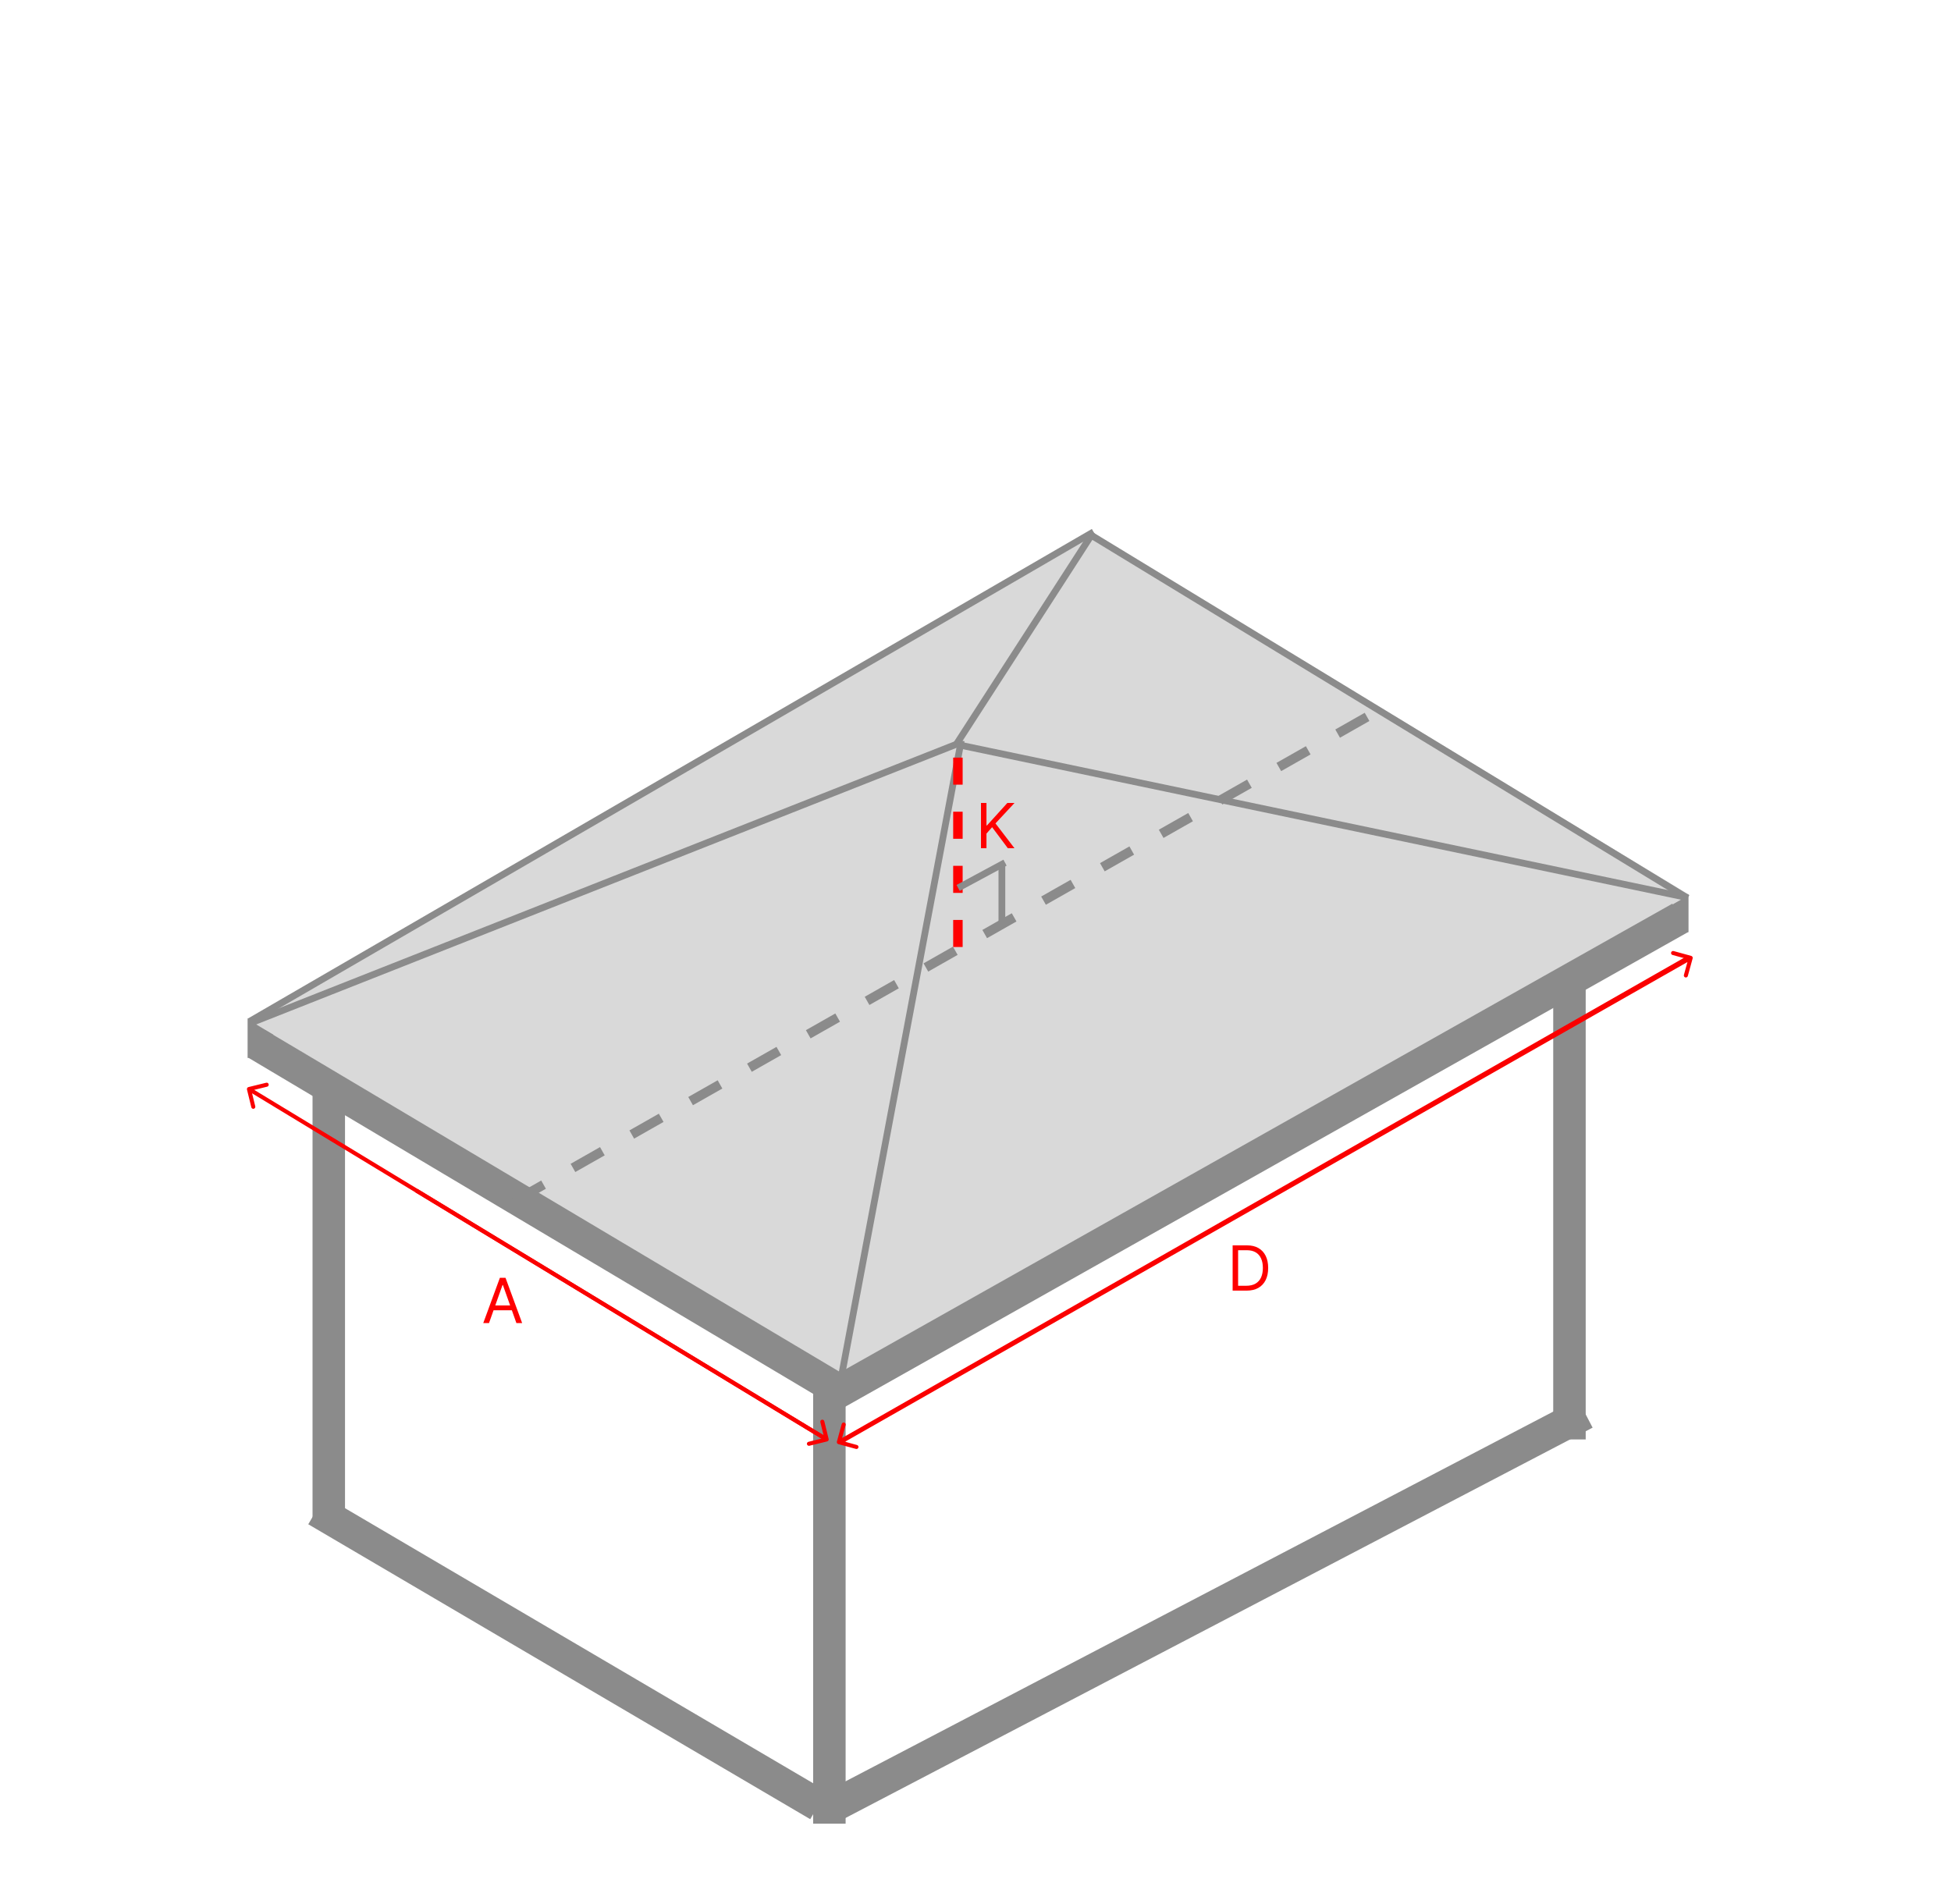
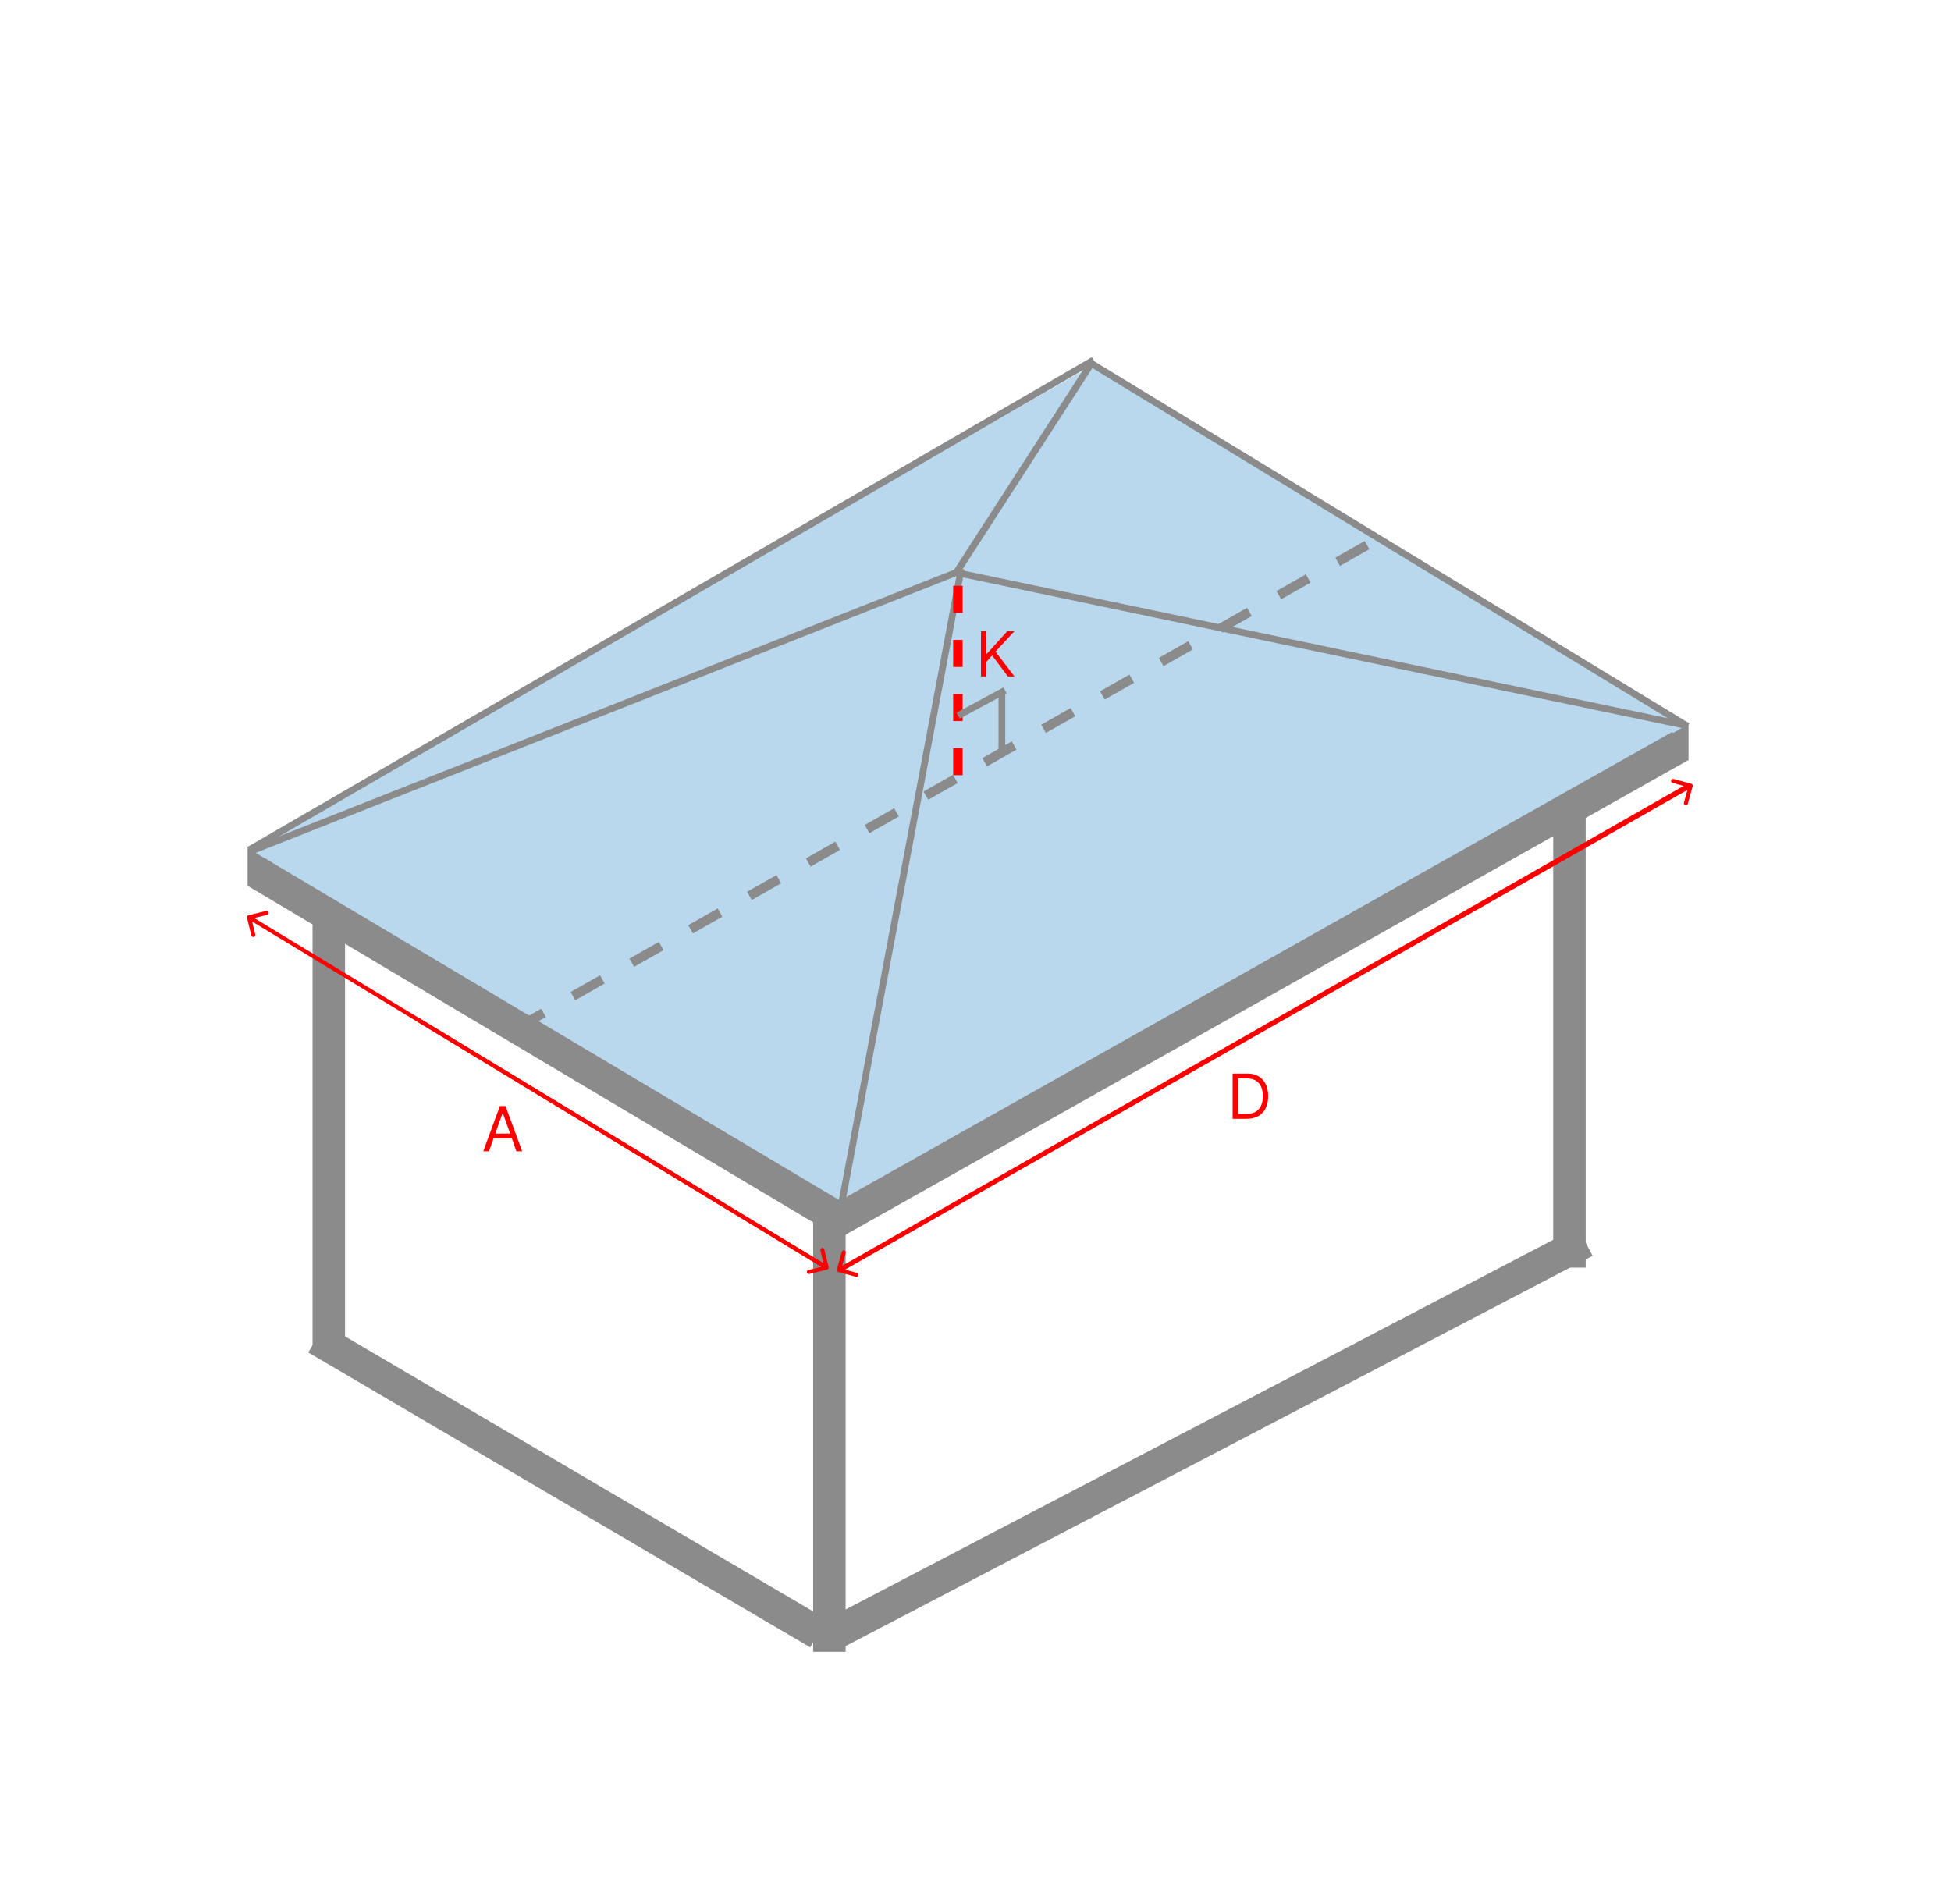
<svg xmlns="http://www.w3.org/2000/svg" width="1442" height="1407" viewBox="0 0 1442 1407" fill="none">
-   <rect x="183" y="753" width="19" height="29" fill="#8B8B8B" />
-   <rect x="1230" y="662" width="18" height="27" fill="#8B8B8B" />
-   <path d="M183.065 753.391L809.566 395.391L1248.57 661.484L622.066 1019.48L183.065 753.391Z" fill="#D9D9D9" />
-   <path d="M725.051 627V593.545H729.102V610.142H729.494L744.523 593.545H749.815L735.767 608.639L749.815 627H744.915L733.284 611.449L729.102 616.153V627H725.051Z" fill="#FF0000" />
-   <line x1="705.9" y1="551.644" x2="807.9" y2="393.644" stroke="#8B8B8B" stroke-width="5" />
-   <line x1="708.513" y1="550.553" x2="1247.51" y2="663.553" stroke="#8B8B8B" stroke-width="5" />
-   <line x1="805.3" y1="394.864" x2="1247.3" y2="663.864" stroke="#8B8B8B" stroke-width="5" />
-   <line x1="808.255" y1="393.162" x2="184.254" y2="755.162" stroke="#8B8B8B" stroke-width="5" />
-   <line x1="708.919" y1="549.325" x2="184.919" y2="756.325" stroke="#8B8B8B" stroke-width="5" />
-   <line x1="614.003" y1="1024.07" x2="189.72" y2="771.549" stroke="#8B8B8B" stroke-width="24" />
-   <line x1="604.921" y1="1334.35" x2="233.921" y2="1116.35" stroke="#8B8B8B" stroke-width="24" />
-   <line x1="710.457" y1="547.463" x2="622.457" y2="1014.46" stroke="#8B8B8B" stroke-width="5" />
-   <line x1="1241.89" y1="678.456" x2="616.889" y2="1030.46" stroke="#8B8B8B" stroke-width="24" />
-   <line x1="1171.56" y1="1044.64" x2="616.557" y2="1334.64" stroke="#8B8B8B" stroke-width="24" />
-   <path d="M380 888L1012 529" stroke="#8B8B8B" stroke-width="7" stroke-dasharray="25 25" />
-   <path d="M708 700L708 547" stroke="#FF0000" stroke-width="7" stroke-dasharray="20 20" />
-   <path d="M708.18 656.344L742.819 637.658" stroke="#8B8B8B" stroke-width="5" />
-   <line x1="740.5" y1="682" x2="740.5" y2="638" stroke="#8B8B8B" stroke-width="5" />
-   <line x1="243" y1="805" x2="243" y2="1124" stroke="#8B8B8B" stroke-width="24" />
-   <line x1="613" y1="1014" x2="613" y2="1348" stroke="#8B8B8B" stroke-width="24" />
-   <line x1="1160" y1="724" x2="1160" y2="1064" stroke="#8B8B8B" stroke-width="24" />
-   <path d="M1251.05 708.419C1251.27 707.62 1250.8 706.795 1250 706.576L1236.99 703.004C1236.19 702.785 1235.36 703.255 1235.14 704.054C1234.92 704.852 1235.39 705.678 1236.19 705.897L1247.76 709.072L1244.59 720.645C1244.37 721.444 1244.84 722.27 1245.64 722.489C1246.44 722.708 1247.26 722.238 1247.48 721.439L1251.05 708.419ZM621.744 1067.3L1250.35 709.326L1248.86 706.719L620.26 1064.69L621.744 1067.3Z" fill="#FA0000" />
-   <path d="M618.557 1065.61C618.338 1066.41 618.809 1067.23 619.608 1067.45L632.628 1071.01C633.427 1071.23 634.252 1070.76 634.471 1069.96C634.689 1069.16 634.219 1068.34 633.42 1068.12L621.846 1064.95L625.014 1053.38C625.232 1052.58 624.762 1051.75 623.963 1051.53C623.164 1051.32 622.339 1051.79 622.12 1052.58L618.557 1065.61ZM1246.86 706.724L619.261 1064.7L620.747 1067.31L1248.35 709.33L1246.86 706.724Z" fill="#FA0000" />
-   <path d="M921.375 954H911.051V920.545H921.832C925.078 920.545 927.855 921.215 930.163 922.555C932.472 923.883 934.242 925.795 935.472 928.288C936.703 930.771 937.318 933.744 937.318 937.207C937.318 940.692 936.697 943.692 935.456 946.208C934.214 948.713 932.407 950.64 930.033 951.991C927.659 953.33 924.773 954 921.375 954ZM915.102 950.406H921.114C923.88 950.406 926.172 949.873 927.991 948.805C929.809 947.738 931.165 946.219 932.058 944.248C932.951 942.277 933.398 939.93 933.398 937.207C933.398 934.507 932.957 932.182 932.075 930.232C931.192 928.272 929.875 926.769 928.121 925.724C926.368 924.667 924.185 924.139 921.571 924.139H915.102V950.406Z" fill="#FF0000" />
-   <path d="M183.643 803.544C182.839 803.741 182.346 804.553 182.543 805.358L185.754 818.47C185.951 819.275 186.764 819.768 187.568 819.571C188.373 819.373 188.865 818.561 188.668 817.757L185.814 806.101L197.469 803.247C198.274 803.05 198.767 802.238 198.57 801.433C198.372 800.628 197.56 800.136 196.756 800.333L183.643 803.544ZM611.778 1062.72L184.778 803.719L183.222 806.284L610.222 1065.28L611.778 1062.72Z" fill="#FA0000" />
-   <path d="M611.356 1065.46C612.161 1065.26 612.653 1064.45 612.456 1063.64L609.245 1050.53C609.048 1049.72 608.236 1049.23 607.431 1049.43C606.627 1049.63 606.134 1050.44 606.331 1051.24L609.186 1062.9L597.53 1065.75C596.725 1065.95 596.233 1066.76 596.43 1067.57C596.627 1068.37 597.439 1068.86 598.244 1068.67L611.356 1065.46ZM306.955 881.333L610.221 1065.28L611.777 1062.72L308.51 878.768L306.955 881.333Z" fill="#FA0000" />
-   <path d="M361.423 978H357.176L369.46 944.545H373.642L385.926 978H381.679L371.682 949.838H371.42L361.423 978ZM362.991 964.932H380.111V968.526H362.991V964.932Z" fill="#FF0000" />
+   <rect x="183" y="626" width="19" height="29" fill="#8B8B8B" />
+   <rect x="1230" y="535" width="18" height="27" fill="#8B8B8B" />
+   <path d="M183.065 626.848L809.566 268.848L1248.57 534.941L622.066 892.942L183.065 626.848Z" fill="#B9D8ED" />
+   <path d="M725.051 500V466.545H729.102V483.142H729.494L744.523 466.545H749.815L735.767 481.639L749.815 500H744.915L733.284 484.449L729.102 489.153V500H725.051Z" fill="#FF0000" />
+   <line x1="705.9" y1="424.644" x2="807.9" y2="266.644" stroke="#8B8B8B" stroke-width="5" />
+   <line x1="708.513" y1="423.553" x2="1247.51" y2="536.553" stroke="#8B8B8B" stroke-width="5" />
+   <line x1="805.3" y1="267.864" x2="1247.3" y2="536.864" stroke="#8B8B8B" stroke-width="5" />
+   <line x1="808.255" y1="266.162" x2="184.254" y2="628.162" stroke="#8B8B8B" stroke-width="5" />
+   <line x1="708.919" y1="422.325" x2="184.919" y2="629.325" stroke="#8B8B8B" stroke-width="5" />
+   <line x1="614.003" y1="897.312" x2="189.72" y2="644.787" stroke="#8B8B8B" stroke-width="24" />
+   <line x1="604.921" y1="1207.35" x2="233.921" y2="989.346" stroke="#8B8B8B" stroke-width="24" />
+   <line x1="710.457" y1="420.463" x2="622.457" y2="887.463" stroke="#8B8B8B" stroke-width="5" />
+   <line x1="1241.89" y1="551.456" x2="616.889" y2="903.456" stroke="#8B8B8B" stroke-width="24" />
+   <line x1="1171.56" y1="917.636" x2="616.557" y2="1207.64" stroke="#8B8B8B" stroke-width="24" />
+   <path d="M380 761L1012 402" stroke="#8B8B8B" stroke-width="7" stroke-dasharray="25 25" />
+   <path d="M708 573L708 420" stroke="#FF0000" stroke-width="7" stroke-dasharray="20 20" />
+   <path d="M708.18 529L742.819 510.314" stroke="#8B8B8B" stroke-width="5" />
+   <line x1="740.5" y1="555" x2="740.5" y2="511" stroke="#8B8B8B" stroke-width="5" />
+   <line x1="243" y1="678" x2="243" y2="997" stroke="#8B8B8B" stroke-width="24" />
+   <line x1="613" y1="887" x2="613" y2="1221" stroke="#8B8B8B" stroke-width="24" />
+   <line x1="1160" y1="597" x2="1160" y2="937" stroke="#8B8B8B" stroke-width="24" />
+   <path d="M1251.05 581.197C1251.27 580.398 1250.8 579.572 1250 579.353L1236.99 575.781C1236.19 575.562 1235.36 576.032 1235.14 576.831C1234.92 577.63 1235.39 578.455 1236.19 578.674L1247.76 581.849L1244.59 593.423C1244.37 594.222 1244.84 595.047 1245.64 595.266C1246.44 595.485 1247.26 595.015 1247.48 594.216L1251.05 581.197ZM621.744 940.079L1250.35 582.103L1248.86 579.496L620.26 937.472L621.744 940.079Z" fill="#FA0000" />
+   <path d="M618.557 938.384C618.338 939.183 618.809 940.008 619.608 940.227L632.628 943.79C633.427 944.009 634.252 943.538 634.471 942.739C634.689 941.94 634.219 941.115 633.42 940.896L621.846 937.729L625.014 926.154C625.232 925.355 624.762 924.53 623.963 924.311C623.164 924.092 622.339 924.563 622.12 925.362L618.557 938.384ZM1246.86 579.502L619.261 937.477L620.747 940.083L1248.35 582.108L1246.86 579.502Z" fill="#FA0000" />
+   <path d="M921.375 827H911.051V793.545H921.832C925.078 793.545 927.855 794.215 930.163 795.555C932.472 796.883 934.242 798.795 935.472 801.288C936.703 803.771 937.318 806.744 937.318 810.207C937.318 813.692 936.697 816.692 935.456 819.208C934.214 821.713 932.407 823.64 930.033 824.991C927.659 826.33 924.773 827 921.375 827ZM915.102 823.406H921.114C923.88 823.406 926.172 822.873 927.991 821.805C929.809 820.738 931.165 819.219 932.058 817.248C932.951 815.277 933.398 812.93 933.398 810.207C933.398 807.507 932.957 805.182 932.075 803.232C931.192 801.272 929.875 799.769 928.121 798.724C926.368 797.667 924.185 797.139 921.571 797.139H915.102V823.406Z" fill="#FF0000" />
+   <path d="M183.643 676.544C182.839 676.741 182.346 677.553 182.543 678.358L185.754 691.47C185.951 692.275 186.764 692.768 187.568 692.571C188.373 692.373 188.865 691.561 188.668 690.757L185.814 679.101L197.469 676.247C198.274 676.05 198.767 675.238 198.57 674.433C198.372 673.628 197.56 673.136 196.756 673.333L183.643 676.544ZM611.778 935.717L184.778 676.719L183.222 679.284L610.222 938.283L611.778 935.717Z" fill="#FA0000" />
+   <path d="M611.356 938.456C612.161 938.259 612.653 937.447 612.456 936.642L609.245 923.53C609.048 922.725 608.236 922.232 607.431 922.429C606.627 922.627 606.134 923.439 606.331 924.243L609.186 935.899L597.53 938.753C596.725 938.95 596.233 939.762 596.43 940.567C596.627 941.372 597.439 941.864 598.244 941.667L611.356 938.456ZM306.955 754.333L610.221 938.281L611.777 935.716L308.51 751.768L306.955 754.333Z" fill="#FA0000" />
+   <path d="M361.423 851H357.176L369.46 817.545H373.642L385.926 851H381.679L371.682 822.838H371.42L361.423 851ZM362.991 837.932H380.111V841.526H362.991V837.932Z" fill="#FF0000" />
</svg>
